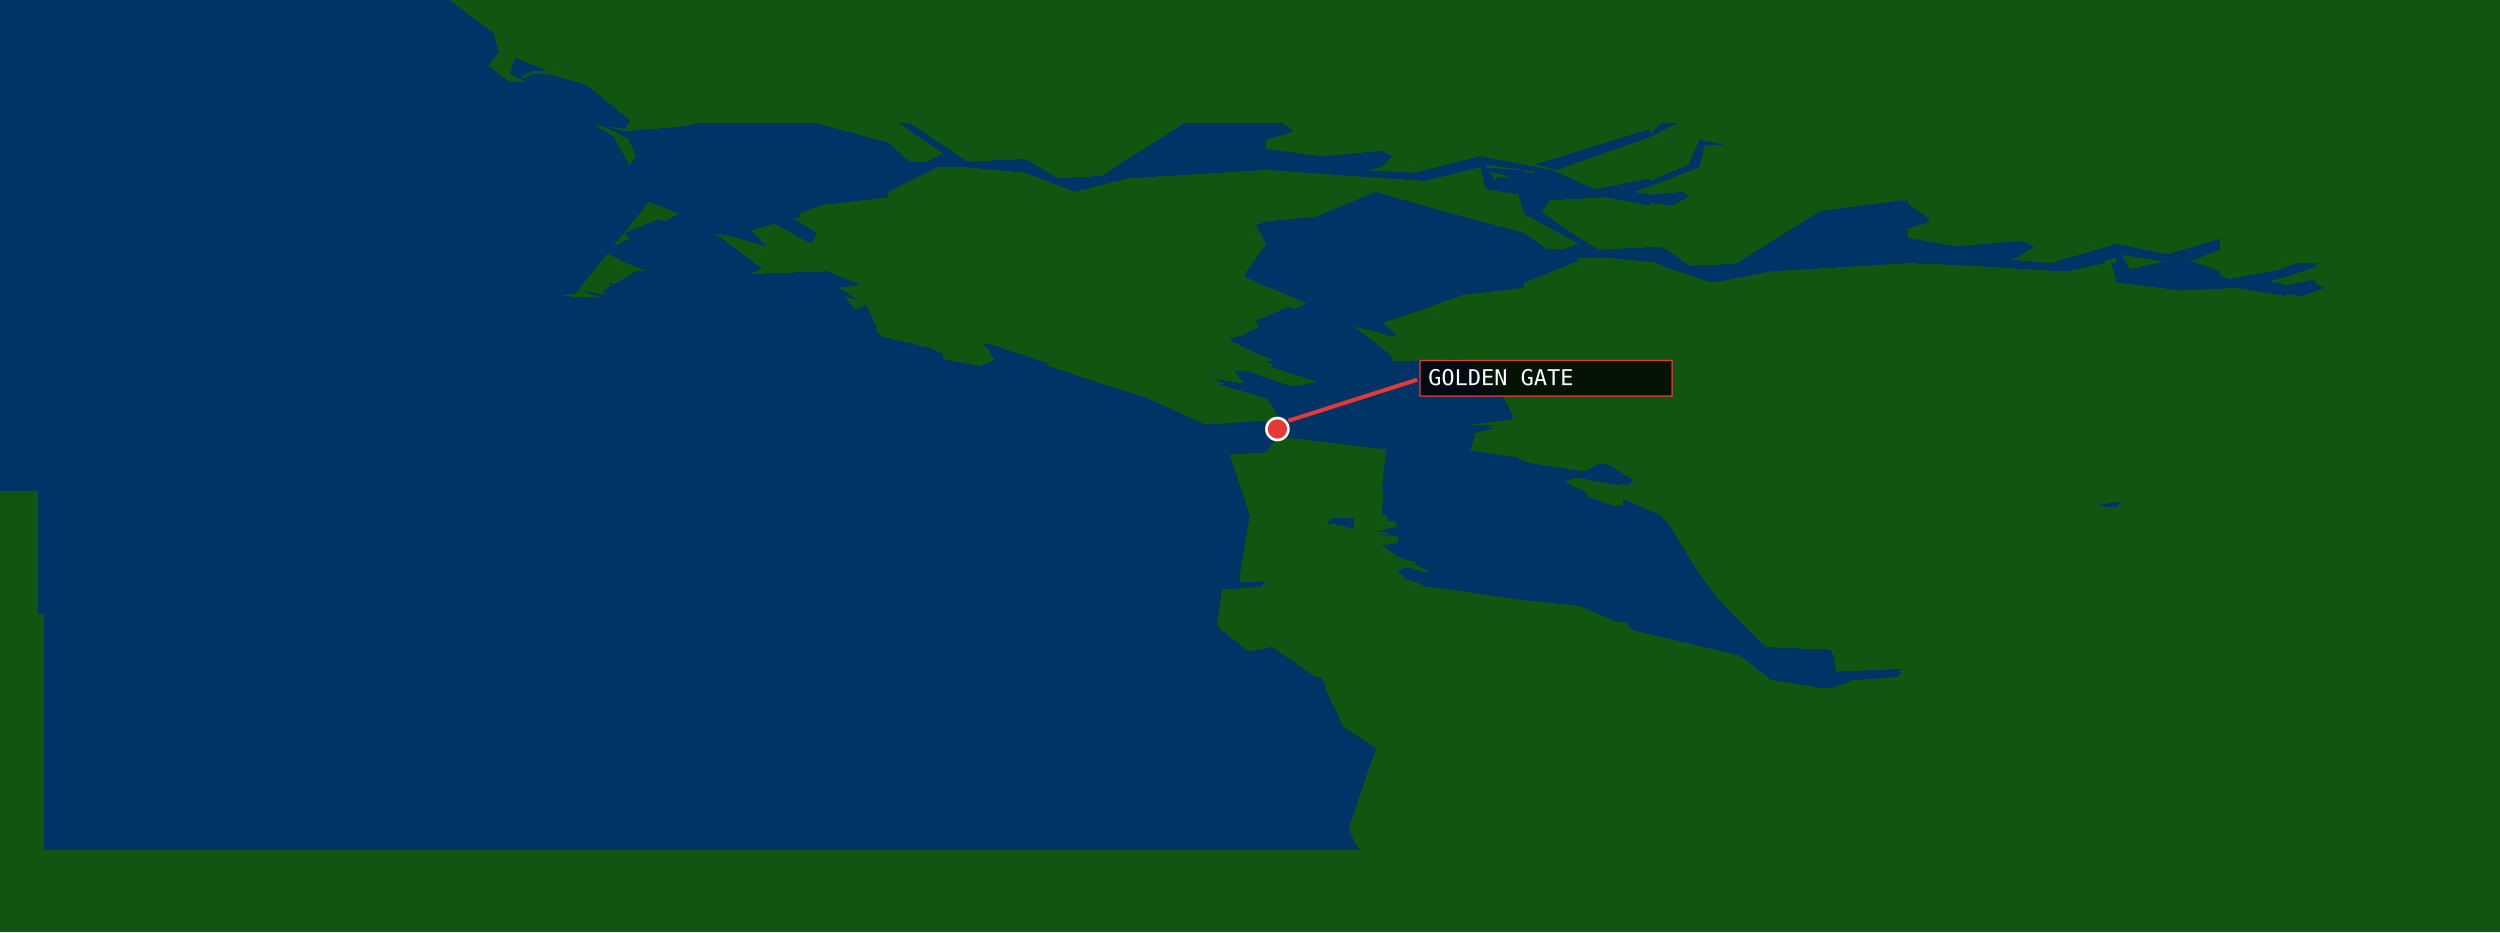
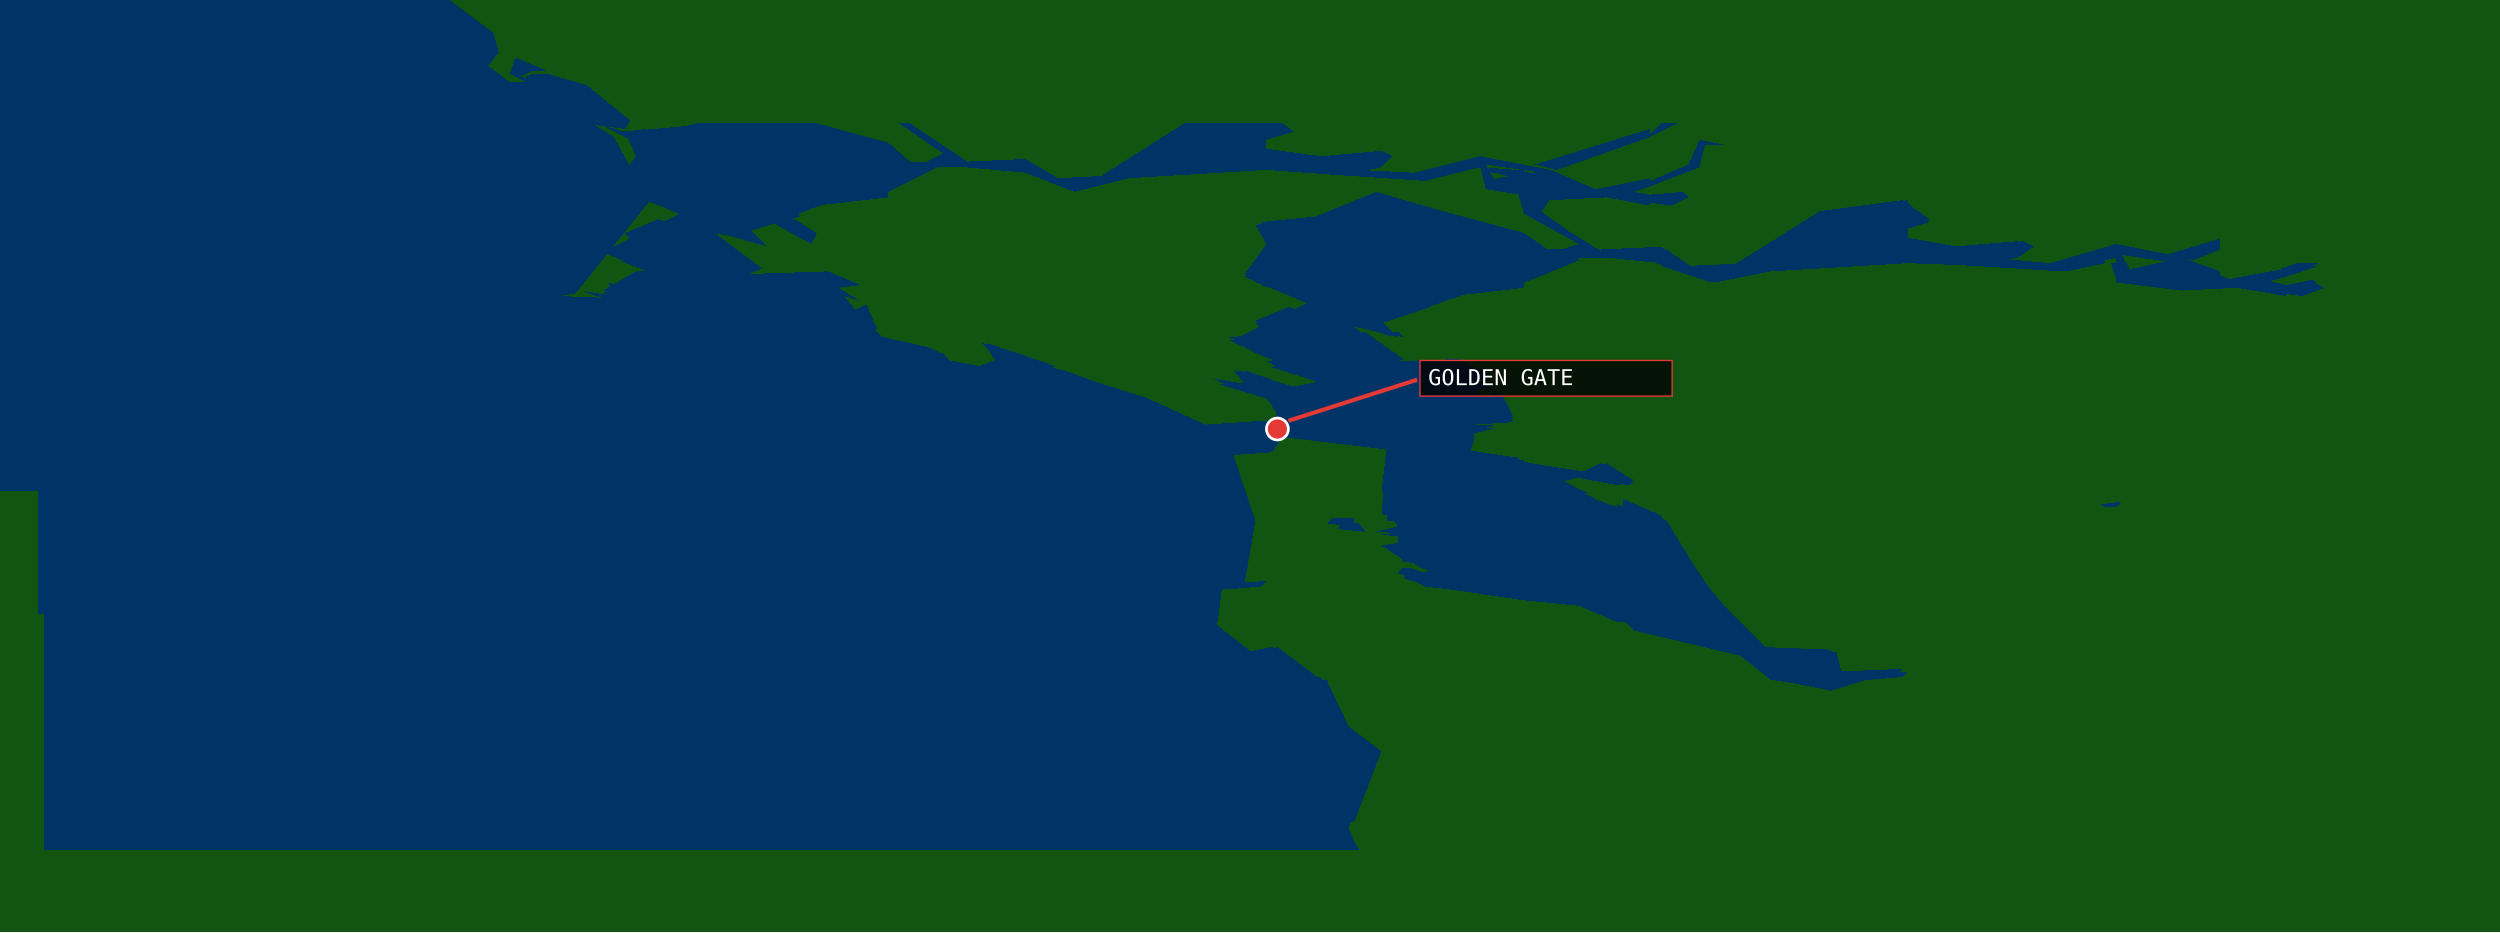
<svg xmlns="http://www.w3.org/2000/svg" width="912" height="340" viewBox="0 0 912 340" shape-rendering="crispEdges">
  <rect width="912" height="340" fill="#115511" />
  <g fill="#003366" stroke="none">
    <polygon points="138,0 228,72 194,111 234,111 238,100 438,159 446,179 0,179 0,0" />
    <polygon points="512,159 564,179 512,179" />
    <polygon points="502,72 458,103 502,117 564,95" />
    <polygon points="432,159 468,154 494,133 532,137 528,168 494,154 428,163" />
    <polygon points="480,109 450,124 484,139 508,130" />
    <polygon points="188,21 200,26 194,26 190,28 194,29 192,30 186,27" />
    <polygon points="132,11 180,12 182,19 178,24 186,30 192,30 224,50 230,61 238,68 236,71 132,71" />
    <polygon points="192,28 194,27 200,27 214,31 230,44 228,47 212,45 192,30" />
    <polygon points="220,46 228,48 236,47 236,52 246,54 240,56" />
    <polygon points="240,56 252,51 254,58 274,71 264,71" />
    <polygon points="554,62 554,71 550,69 552,65 540,61" />
    <polygon points="132,70 236,71 208,105 202,107 204,108 230,109 220,106 232,99 242,99 248,100 276,102 276,129 132,129" />
    <polygon points="248,82 246,91 254,89 246,98 254,98 256,94 258,98 266,99 242,99 232,91 240,91" />
    <polygon points="264,71 272,71 276,74 276,78" />
    <polygon points="276,102 312,114 318,122 340,127 342,129 274,129" />
    <polygon points="358,125 372,129 362,129" />
    <polygon points="276,74 280,78 284,78 284,80 288,80 298,85 294,88 276,78" />
    <polygon points="480,111 474,113 470,112 458,117 462,122 448,123 464,129 506,129 496,125" />
    <polygon points="462,89 518,103 520,111 502,117 508,122 496,118 484,116 480,111 454,100" />
    <polygon points="502,70 554,85 554,104 528,107 462,89 458,82 480,79" />
    <polygon points="132,128 276,128 276,179 132,179" />
    <polygon points="272,128 342,129 342,131 356,134 364,131 362,129 372,129 380,132 366,131 384,134 414,144 414,179 272,179" />
    <polygon points="414,144 438,155 468,153 460,164 444,165 450,179 410,179" />
    <polygon points="450,135 472,141 482,139 506,163 462,158 464,153 466,151 462,145 442,138 454,140" />
    <polygon points="454,127 506,129 502,132 532,131 542,136 536,137 544,142 536,141 484,140 462,132 466,131" />
    <polygon points="482,139 536,141 540,145 546,143 550,152 534,154 534,155 544,155 510,164 488,156" />
    <polygon points="506,162 528,159 536,158 534,165 554,168 554,179 504,179" />
    <polygon points="136,0 136,12 0,12 0,0" />
    <polygon points="164,0 180,12 136,12 134,0" />
    <polygon points="0,11 136,11 136,71 0,71" />
    <polygon points="554,62 558,63 554,69" />
    <polygon points="554,69 564,71 554,71" />
    <polygon points="0,70 136,70 136,129 0,129" />
    <polygon points="554,85 564,91 572,91 574,93 552,103" />
    <polygon points="554,71 564,71 560,78 586,93 574,93 570,91 576,89 558,78" />
    <polygon points="584,91 606,90 616,97 638,96 638,99 624,102 606,95 584,93" />
    <polygon points="634,96 638,94 638,97" />
    <polygon points="0,128 136,128 136,179 0,179" />
    <polygon points="552,168 578,172 584,170 594,174 592,176 574,173 564,176 550,176" />
    <polygon points="552,175 568,175 574,179 552,179" />
    <polygon points="338,131 438,160 452,190 434,229 468,248 16,260 16,131" />
    <polygon points="514,160 608,195 636,235 518,203" />
    <polygon points="434,160 468,155 496,134 534,138 530,169 496,155 430,164" />
    <polygon points="464,131 486,140 508,131 508,131" />
    <polygon points="16,236 468,248 496,276 482,307 486,310 16,310" />
    <polygon points="278,131 278,190 134,190 134,131" />
    <polygon points="342,131 342,131 344,132 358,135 366,132 364,131 374,131 382,134 368,132 384,135 416,145 416,190 274,190 274,131" />
    <polygon points="416,145 440,156 470,154 462,165 446,166 454,190 410,190" />
    <polygon points="452,136 474,143 484,140 506,164 464,159 466,154 468,152 464,146 444,140 456,141" />
    <polygon points="508,131 508,131 504,134 534,132 544,137 538,138 546,143 538,142 486,141 464,134 468,132 464,131" />
    <polygon points="484,140 538,142 542,146 548,144 552,153 536,155 536,156 546,156 512,165 490,157" />
    <polygon points="508,163 530,160 538,159 536,166 556,169 556,190 506,190" />
    <polygon points="134,188 278,188 278,248 134,248" />
    <polygon points="274,188 416,188 416,248 274,248" />
    <polygon points="412,188 454,190 452,214 444,214 442,228 454,238 464,236 480,248 412,248" />
    <polygon points="508,188 512,194 504,195 512,196 512,200 506,200 512,204 522,206 556,190" />
    <polygon points="520,204 518,207 524,209 522,210 514,209 512,211 522,214 556,219 556,190" />
    <polygon points="134,246 278,246 278,307 134,307" />
    <polygon points="274,246 416,246 416,307 274,307" />
    <polygon points="482,248 490,265 502,273 492,302 494,307 412,307 412,246" />
    <polygon points="138,131 138,131 16,131 16,131" />
    <polygon points="278,131 278,131 134,131 134,131" />
    <polygon points="342,131 342,131 276,131 276,131" />
    <polygon points="374,131 374,131 364,131 364,131" />
    <polygon points="466,131 466,131 508,131 508,131" />
    <polygon points="138,131 138,190 16,190 16,131" />
    <polygon points="554,169 580,173 586,171 596,175 594,177 576,174 566,177 552,177" />
    <polygon points="554,176 570,176 580,182 578,181 576,182 592,187 592,190 552,190" />
    <polygon points="592,187 594,186 594,184 608,190 592,190" />
    <polygon points="16,188 138,188 138,248 16,248" />
    <polygon points="552,188 608,190 624,216 602,227 592,227 576,221 556,219" />
    <polygon points="624,216 644,236 638,239 598,230 596,225" />
    <polygon points="634,237 644,236 654,237 654,248 648,248" />
    <polygon points="16,246 138,246 138,307 16,307" />
    <polygon points="648,248 654,248 654,249" />
    <polygon points="16,305 138,305 138,310 16,310" />
    <polygon points="134,305 278,305 278,310 134,310" />
    <polygon points="274,305 416,305 416,310 274,310" />
    <polygon points="494,307 496,310 412,310 412,305" />
    <polygon points="212,186 216,186 214,185" />
    <polygon points="216,186 218,184 214,185" />
    <polygon points="218,184 210,185 214,185" />
    <polygon points="210,185 212,186 214,185" />
    <polygon points="14,70 208,127 220,156 202,196 238,215 14,221" />
    <polygon points="282,127 376,161 402,202 286,169" />
    <polygon points="264,45 228,71 272,85 332,63 288,45" />
    <polygon points="202,127 238,122 264,101 302,105 298,135 264,122 198,131" />
    <polygon points="250,77 220,92 256,107 278,98" />
    <polygon points="14,209 238,215 246,224 14,224" />
    <polygon points="250,79 244,81 240,80 228,85 232,90 218,91 234,97 276,97 266,93" />
    <polygon points="232,57 288,71 292,79 274,84 280,90 266,86 254,84 250,79 224,68" />
    <polygon points="298,45 324,52 324,72 298,75 232,57 228,48 250,46 254,45" />
    <polygon points="324,52 332,59 342,59 342,61 322,71" />
    <polygon points="332,45 332,45 356,61 342,61 338,59 344,56 328,45 328,45" />
    <polygon points="352,59 374,58 386,65 406,64 412,65 392,70 374,63 352,61" />
    <polygon points="402,64 432,45 434,45 462,45 462,62 412,65" />
    <polygon points="468,45 472,48 462,51 462,45" />
    <polygon points="460,54 482,57 504,55 508,57 504,61 490,64 462,62" />
    <polygon points="496,62 516,63 540,57 566,62 562,63 542,60 546,67 542,69 540,61 520,66 490,64" />
    <polygon points="566,62 582,69 602,65 602,68 596,70 602,71 602,75 586,72 566,73 542,69 546,65" />
    <polygon points="602,47 560,60 568,62 602,50" />
    <polygon points="184,112 208,123 238,120 230,132 216,132 224,155 178,155" />
    <polygon points="222,103 242,109 252,107 276,131 232,126 234,121 236,119 232,113 212,106 224,108" />
    <polygon points="226,95 276,97 272,100 302,99 314,104 306,105 314,110 308,108 254,108 234,100 236,99" />
    <polygon points="252,107 308,108 312,113 316,111 320,120 304,122 304,123 314,123 282,132 260,124" />
    <polygon points="276,130 298,126 306,126 304,133 324,135 324,155 274,155" />
    <polygon points="322,135 346,139 354,137 362,141 360,143 342,140 332,143 320,143" />
    <polygon points="322,142 336,142 348,147 344,147 344,148 358,153 360,155 320,155" />
    <polygon points="358,153 360,152 360,150 374,155 358,155" />
    <polygon points="180,154 224,155 220,179 212,179 212,195 224,205 232,203 248,215 180,215" />
    <polygon points="276,154 280,160 274,161 282,162 280,166 274,166 282,170 292,172 324,155" />
    <polygon points="290,170 286,173 292,175 290,176 284,175 282,177 290,180 324,185 324,155" />
    <polygon points="320,154 374,155 390,182 368,194 358,194 342,188 324,185" />
    <polygon points="390,182 410,203 404,206 366,197 362,192" />
    <polygon points="400,204 410,203 436,205 438,213 462,212 460,214 448,215 414,215" />
    <polygon points="44,70 80,82 90,90 110,95 112,97 42,97" />
    <polygon points="128,93 142,97 132,97" />
    <polygon points="48,45 50,45 52,45 52,47 56,47 66,52 64,55 44,45 44,45" />
    <polygon points="606,45 602,49 602,50 612,45" />
    <polygon points="620,51 616,60 602,66 602,68 620,61 622,53 630,53" />
    <polygon points="602,71 614,70 616,72 610,75 602,74" />
    <polygon points="40,96 112,97 112,99 128,102 134,99 132,97 142,97 152,100 136,99 154,102 184,112 184,155 40,155" />
    <polygon points="40,154 184,154 184,215 40,215" />
    <polygon points="40,213 184,213 184,224 40,224" />
    <polygon points="250,215 254,224 180,224 180,213" />
    <polygon points="414,215 450,214 434,218" />
    <polygon points="256,158 264,159 260,158" />
    <polygon points="264,159 262,156 260,158" />
    <polygon points="262,156 258,156 260,158" />
    <polygon points="258,156 256,158 260,158" />
    <polygon points="728,95 750,96 768,92 768,96 754,99 722,97" />
    <polygon points="134,129 278,129 278,189 134,189" />
    <polygon points="134,187 278,187 278,240 134,240" />
    <polygon points="486,191 494,193 492,191" />
    <polygon points="494,193 494,189 492,191" />
    <polygon points="494,189 488,189 492,191" />
    <polygon points="488,189 486,191 492,191" />
    <polygon points="216,61 230,72 196,112 234,112 238,101 440,159 452,189 436,229 454,240 130,240 130,61" />
    <polygon points="512,159 610,194 636,235 518,202" />
    <polygon points="504,72 460,104 504,118 566,96" />
    <polygon points="436,159 470,154 496,135 534,138 530,168 496,154 432,163" />
    <polygon points="482,110 452,125 488,140 508,131" />
    <polygon points="130,239 144,240 130,240" />
    <polygon points="278,103 314,115 322,123 344,129 344,131 276,131" />
    <polygon points="362,126 376,131 366,131" />
    <polygon points="276,74 282,78 286,78 286,80 290,80 298,85 296,89 278,78" />
    <polygon points="482,112 476,114 472,113 460,118 464,123 448,124 466,131 508,131 498,126" />
    <polygon points="464,90 518,104 522,112 504,118 510,123 498,120 484,117 482,112 456,101" />
    <polygon points="504,71 556,85 556,105 530,108 464,90 460,82 482,79" />
    <polygon points="556,85 566,92 574,92 576,95 554,104" />
    <polygon points="556,71 566,72 562,78 588,94 576,94 572,92 578,90 558,78" />
    <polygon points="586,93 608,91 618,98 640,97 646,99 626,103 606,96 586,94" />
    <polygon points="634,98 666,78 696,73 696,96 646,99" />
    <polygon points="274,129 344,131 346,132 360,135 368,132 366,131 376,131 384,134 370,132 386,135 418,145 418,189 274,189" />
    <polygon points="418,145 440,155 470,153 462,164 448,165 454,189 412,189" />
    <polygon points="452,136 472,143 484,140 506,163 464,158 466,153 468,151 464,146 446,140 456,141" />
    <polygon points="456,128 508,131 504,134 534,132 544,138 538,138 546,143 538,142 486,141 464,134 466,132" />
    <polygon points="484,140 538,142 542,146 548,144 552,152 536,154 536,155 546,155 512,164 490,156" />
    <polygon points="508,162 530,159 538,158 536,165 556,168 556,189 506,189" />
    <polygon points="554,168 578,173 586,170 596,175 594,176 576,173 566,176 552,176" />
    <polygon points="554,175 570,175 580,181 578,180 576,181 592,186 592,189 552,189" />
    <polygon points="592,186 594,185 594,183 606,189 592,189" />
    <polygon points="274,187 418,187 418,240 274,240" />
    <polygon points="414,187 454,189 452,213 446,213 444,228 454,239 464,236 468,240 414,240" />
    <polygon points="508,187 512,193 504,194 512,195 512,199 506,199 512,203 522,205 556,189" />
    <polygon points="520,203 518,206 524,208 522,209 514,208 512,210 522,214 556,218 556,189" />
    <polygon points="552,187 606,189 624,215 602,227 592,227 576,221 556,218" />
    <polygon points="624,215 642,236 636,239 598,230 596,226" />
    <polygon points="634,237 642,236 668,238 670,240 638,240" />
    <polygon points="232,61 232,61 240,68 238,72 134,72 134,61" />
    <polygon points="258,61 276,72 264,72 248,61" />
    <polygon points="556,62 556,72 552,69 554,65 540,62" />
    <polygon points="554,62 558,63 556,69" />
    <polygon points="554,69 566,72 554,72" />
    <polygon points="134,70 238,72 210,107 204,108 206,109 232,111 222,107 234,101 244,100 250,101 278,103 278,131 134,131" />
    <polygon points="250,83 248,92 256,90 248,99 256,99 258,95 258,99 268,100 244,100 234,93 242,92" />
    <polygon points="264,71 274,72 278,75 278,78" />
    <polygon points="696,74 704,81 694,84" />
    <polygon points="694,87 714,90 738,88 742,90 736,94 722,97 696,96" />
    <polygon points="228,71 228,71 192,112 232,112 238,101 438,160 452,188 434,229 468,247 392,250 154,250 154,71" />
    <polygon points="512,160 606,194 634,234 516,201" />
    <polygon points="502,71 460,103 502,117 564,95" />
    <polygon points="434,160 468,154 494,134 532,138 528,168 494,154 430,162" />
    <polygon points="480,110 452,125 484,139 506,130" />
    <polygon points="154,239 468,247 470,250 154,250" />
    <polygon points="276,102 312,114 320,123 342,128 342,130 274,130" />
    <polygon points="360,125 374,130 364,130" />
    <polygon points="276,74 280,78 284,78 284,80 288,79 296,85 294,88 276,77" />
    <polygon points="480,111 474,114 472,113 460,118 464,123 448,123 466,130 506,130 496,126" />
    <polygon points="464,89 516,103 520,112 502,117 508,123 496,119 484,117 480,111 456,100" />
    <polygon points="504,71 554,85 554,104 528,108 464,89 460,81 480,79 500,71" />
    <polygon points="554,85 564,91 572,91 574,94 552,104" />
    <polygon points="554,71 564,71 560,77 586,94 574,94 570,91 576,89 556,78" />
    <polygon points="584,92 606,90 616,97 638,97 644,98 624,103 604,95 584,93" />
    <polygon points="632,97 664,77 694,73 694,95 644,98" />
    <polygon points="272,128 342,130 344,131 358,134 366,132 364,130 374,130 382,133 368,132 384,135 416,145 416,188 272,188" />
    <polygon points="416,145 440,156 470,153 462,163 446,164 454,188 410,188" />
    <polygon points="452,135 472,142 482,139 504,162 464,159 466,153 468,151 464,146 444,139 456,140" />
    <polygon points="456,127 506,130 502,133 532,132 542,137 536,138 544,142 536,141 484,140 464,133 466,131" />
    <polygon points="482,139 536,141 540,145 546,144 550,153 534,154 534,155 544,155 510,163 488,157" />
    <polygon points="506,161 528,159 536,159 534,164 554,167 554,188 504,188" />
    <polygon points="552,168 578,172 584,169 594,174 592,176 574,173 564,176 550,175" />
    <polygon points="552,175 568,175 578,180 576,180 574,180 590,185 590,188 550,188" />
    <polygon points="590,185 592,185 592,182 604,188 590,188" />
    <polygon points="272,186 416,186 416,247 272,247" />
    <polygon points="412,186 454,188 452,212 444,212 442,227 454,238 464,236 478,247 412,247" />
    <polygon points="506,187 510,192 502,194 510,194 510,198 504,199 510,203 520,204 554,188" />
    <polygon points="518,203 516,206 522,207 520,209 512,207 510,209 520,213 554,218 554,188" />
    <polygon points="550,186 604,188 622,215 600,226 590,226 574,220 554,218" />
    <polygon points="622,215 642,236 636,238 596,230 594,225" />
    <polygon points="632,237 642,236 666,237 670,245 694,244 692,246 678,247 646,247" />
    <polygon points="236,71 236,71 154,71 154,71" />
    <polygon points="274,71 274,71 262,71 262,71" />
    <polygon points="554,71 554,71 554,71" />
    <polygon points="562,71 564,71 554,71 554,71" />
    <polygon points="214,71 236,71 208,106 202,107 204,109 230,110 220,107 232,100 242,99 248,100 276,102 276,130 154,130 154,71" />
    <polygon points="248,82 246,91 254,89 246,99 254,99 256,94 256,99 266,100 242,100 232,92 240,92" />
    <polygon points="264,71 272,71 276,74 276,77 264,71" />
    <polygon points="694,73 702,80 694,83" />
    <polygon points="692,86 712,90 736,88 740,90 734,93 720,97 694,95" />
    <polygon points="726,94 748,96 772,89 792,93 792,95 774,93 778,100 772,102 772,94 752,99 720,97" />
    <polygon points="792,105 772,102 778,98 792,95" />
    <polygon points="792,93 790,93 792,93" />
    <polygon points="154,128 276,128 276,188 154,188" />
    <polygon points="154,186 276,186 276,247 154,247" />
    <polygon points="154,245 276,245 276,250 154,250" />
    <polygon points="272,245 416,245 416,250 272,250" />
    <polygon points="480,247 480,250 412,250 412,245" />
    <polygon points="646,247 682,246 670,250 658,250" />
    <polygon points="768,185 772,185 770,184" />
    <polygon points="772,185 774,183 770,184" />
    <polygon points="774,183 766,184 770,184" />
    <polygon points="766,184 768,185 770,184" />
    <polygon points="484,191 494,192 490,190" />
    <polygon points="494,192 492,189 490,190" />
    <polygon points="492,189 486,189 490,190" />
    <polygon points="486,189 484,191 490,190" />
    <polygon points="228,72 194,112 234,112 238,101 438,160 452,188 434,229 470,247 358,251 172,251 172,72" />
    <polygon points="512,160 608,194 634,234 516,201" />
    <polygon points="502,72 460,103 502,117 564,95 502,72" />
    <polygon points="434,160 470,154 494,134 534,138 530,168 494,154 430,162" />
    <polygon points="482,110 452,125 486,139 506,130" />
    <polygon points="172,240 470,247 472,251 172,251" />
    <polygon points="276,102 312,114 320,123 342,128 344,130 274,130" />
    <polygon points="360,125 374,130 364,130" />
    <polygon points="276,74 280,78 284,78 284,80 288,79 298,85 296,88 276,77" />
    <polygon points="482,111 476,114 472,113 460,118 464,123 450,124 466,130 506,130 496,126" />
    <polygon points="464,89 518,103 522,112 504,117 510,123 496,119 486,117 482,111 456,100" />
    <polygon points="508,72 554,85 554,104 528,108 464,89 460,81 482,79 498,72" />
    <polygon points="554,85 564,91 574,91 574,94 552,104" />
    <polygon points="564,72 562,77 586,94 574,94 570,91 576,89 558,78 554,72" />
    <polygon points="584,92 606,90 616,97 638,97 644,98 624,103 606,95 584,93" />
    <polygon points="634,97 664,77 694,73 694,95 644,98" />
    <polygon points="272,128 344,130 344,131 360,134 366,132 364,130 374,130 384,133 368,132 386,135 416,145 416,188 272,188" />
    <polygon points="416,145 440,156 470,153 462,163 448,164 456,188 410,188" />
    <polygon points="454,135 474,142 484,139 506,162 464,159 466,153 468,151 464,146 444,139 456,140" />
    <polygon points="458,127 506,130 502,133 532,132 544,137 536,138 544,142 538,141 486,140 466,133 468,131" />
    <polygon points="484,139 538,141 540,145 546,144 550,153 534,154 534,155 544,155 510,163 490,157" />
    <polygon points="506,161 528,159 536,159 534,164 554,167 554,188 504,188" />
    <polygon points="552,168 578,172 586,169 594,174 592,176 574,173 564,176 550,175" />
    <polygon points="552,175 568,175 580,180 576,180 576,180 590,185 592,188 550,188" />
    <polygon points="590,185 592,185 592,182 606,188 590,188" />
    <polygon points="272,186 416,186 416,247 272,247" />
    <polygon points="412,186 456,188 452,212 444,212 442,227 456,238 464,236 480,247 412,247" />
    <polygon points="506,187 510,192 504,194 510,194 510,198 504,199 510,203 522,204 554,188" />
    <polygon points="520,203 516,206 522,207 520,209 514,207 510,209 520,213 554,218 554,188" />
    <polygon points="550,186 606,188 622,215 600,226 590,226 574,220 554,218" />
    <polygon points="622,215 642,236 636,238 598,230 594,225" />
    <polygon points="632,237 642,236 668,237 670,245 694,244 692,246 680,247 646,247" />
    <polygon points="236,72 208,106 202,107 204,109 232,110 220,107 232,100 242,99 248,100 276,102 276,130 172,130 172,72" />
    <polygon points="248,82 246,91 254,89 246,99 254,99 256,94 258,99 266,100 244,100 232,92 240,92" />
    <polygon points="274,72 276,74 276,77 266,72" />
    <polygon points="694,73 704,80 694,83" />
    <polygon points="692,86 714,90 736,88 740,90 736,93 720,97 694,95" />
    <polygon points="726,94 748,96 772,89 796,94 794,96 774,93 778,100 774,102 772,94 752,99 720,97" />
    <polygon points="796,94 810,99 810,105 796,105 774,102 778,98" />
    <polygon points="810,87 790,93 800,95 810,91" />
    <polygon points="172,128 276,128 276,188 172,188" />
    <polygon points="172,186 276,186 276,247 172,247" />
    <polygon points="172,245 276,245 276,251 172,251" />
    <polygon points="272,245 416,245 416,251 272,251" />
    <polygon points="482,247 484,251 412,251 412,245" />
    <polygon points="646,247 682,246 668,251 664,251" />
    <polygon points="486,191 494,192 490,190" />
    <polygon points="494,192 492,189 490,190" />
    <polygon points="492,189 488,189 490,190" />
    <polygon points="488,189 486,191 490,190" />
+     <polygon points="304,121 442,161 454,190 438,230 472,248 194,256 194,121" />
+     <polygon points="514,161 610,196 636,235 518,203" />
+     <polygon points="438,161 472,155 498,135 536,138 532,170 498,155 432,164" />
+     <polygon points="464,121 454,125 490,140 512,131 498,121" />
+     <polygon points="194,241 472,248 498,276 488,300 194,300" />
+     <polygon points="274,129 346,131 346,132 362,135 368,133 366,131 376,131 386,134 370,133 388,135 418,146 418,190 274,190" />
+     <polygon points="418,146 442,157 472,154 464,165 450,166 458,190 412,190" />
+     <polygon points="456,136 476,143 486,140 510,164 466,159 468,154 470,152 466,146 446,140 458,141" />
+     <polygon points="458,128 510,131 506,134 534,133 544,138 538,139 546,143 538,142 488,141 468,134 470,132" />
+     <polygon points="486,140 538,142 542,146 548,144 552,154 536,155 536,156 546,156 512,165 492,158" />
+     <polygon points="510,163 530,160 538,160 536,166 556,169 556,190 508,190" />
+     <polygon points="554,170 580,174 588,171 596,176 594,177 576,174 566,177 552,177" />
+     <polygon points="554,176 570,176 582,182 578,182 578,182 592,187 594,190 552,190" />
+     <polygon points="592,187 594,186 594,184 608,190 592,190" />
+     <polygon points="274,188 418,188 418,248 274,248" />
+     <polygon points="414,188 458,190 454,213 446,213 444,228 458,239 466,236 482,248 414,248" />
+     <polygon points="510,188 512,194 508,195 512,196 512,200 508,200 512,205 524,206 556,190" />
+     <polygon points="520,204 518,207 524,209 522,210 514,209 512,210 522,214 556,218 556,190" />
+     <polygon points="552,188 608,190 624,216 602,227 592,227 576,221 556,218" />
+     <polygon points="624,216 644,237 638,239 600,230 596,226" />
+     <polygon points="634,238 644,237 670,238 672,246 696,245 694,247 682,248 648,248" />
+     <polygon points="274,246 418,246 418,300 274,300" />
+     <polygon points="484,248 492,265 504,274 494,300 414,300 414,246" />
+     <polygon points="648,248 684,247 668,252" />
+     <polygon points="278,121 278,131 194,131 194,121" />
+     <polygon points="320,121 322,123 344,129 346,131 276,131 278,121" />
+     <polygon points="362,126 376,131 366,131" />
+     <polygon points="464,121 466,123 452,124 468,131 510,131 500,127 492,121" />
+     <polygon points="510,121 512,123 502,121" />
+     <polygon points="194,129 278,129 278,190 194,190" />
+     <polygon points="194,188 278,188 278,248 194,248" />
+     <polygon points="194,246 278,246 278,300 194,300" />
+     <polygon points="488,193 498,194 494,192" />
+     <polygon points="498,194 496,191 494,192" />
+     <polygon points="496,191 490,190 494,192" />
+     <polygon points="490,190 488,193 494,192" />
    <polygon points="270,110 438,160 450,188 434,229 468,247 270,253" />
    <polygon points="512,160 606,194 632,234 516,201" />
    <polygon points="470,96 460,103 504,117 564,96" />
    <polygon points="434,160 468,154 494,134 534,138 530,169 494,154 428,163" />
    <polygon points="482,110 450,125 486,140 508,130" />
    <polygon points="270,242 468,247 494,275 270,275" />
    <polygon points="480,111 476,114 470,113 458,118 464,123 448,124 464,130 508,130 496,126" />
    <polygon points="486,96 518,103 522,112 504,117 510,123 496,119 484,117 480,111 454,101 458,96" />
    <polygon points="556,96 556,104 528,108 484,96" />
    <polygon points="572,96 552,104 554,96" />
    <polygon points="612,96 616,97 636,97 642,98 624,103 604,96" />
    <polygon points="632,97 634,96 686,96 642,98" />
    <polygon points="724,96 720,97 700,96" />
    <polygon points="742,96 748,96 748,96 794,96 792,96 790,96 774,96 776,100 772,102 770,96 764,96 752,99 720,97 722,96" />
    <polygon points="798,96 812,102 834,98 834,101 826,102 834,104 834,107 816,104 796,105 772,102 778,98 790,96" />
    <polygon points="416,145 438,156 470,153 462,164 446,165 454,188 408,188" />
    <polygon points="452,136 472,142 482,139 506,163 464,159 464,154 466,152 464,146 444,139 454,140" />
    <polygon points="456,127 508,130 504,133 534,132 544,137 536,138 546,142 538,141 486,141 464,133 466,132" />
    <polygon points="482,139 538,141 542,146 546,144 550,153 534,155 534,156 544,156 512,164 490,157" />
    <polygon points="508,162 528,159 538,159 534,165 556,169 556,188 504,188" />
    <polygon points="552,169 578,173 586,171 594,175 590,177 574,174 564,177 550,176" />
    <polygon points="552,176 568,176 580,181 578,181 576,182 588,186 590,188 550,188" />
    <polygon points="588,186 590,185 590,184 604,188 588,188" />
    <polygon points="410,186 454,188 450,212 442,212 442,227 454,238 464,236 478,247 410,247" />
    <polygon points="508,187 510,193 504,194 512,195 510,198 504,199 512,203 522,205 556,188" />
    <polygon points="520,203 516,206 522,207 520,209 514,208 512,210 520,213 556,218 556,188" />
    <polygon points="550,186 604,188 620,215 600,226 588,226 574,220 556,218" />
    <polygon points="620,215 640,236 634,238 596,230 592,225" />
    <polygon points="632,237 640,236 666,238 670,245 694,244 690,246 678,247 646,247" />
    <polygon points="276,102 312,114 320,123 340,128 342,130 272,130" />
    <polygon points="360,126 374,130 362,130" />
    <polygon points="838,96 832,98 834,101 846,96" />
    <polygon points="834,104 844,102 846,105 840,107 832,107" />
    <polygon points="270,128 342,130 342,131 358,135 364,132 362,130 374,130 382,133 368,132 384,135 416,145 416,188 270,188" />
    <polygon points="270,186 416,186 416,247 270,247" />
    <polygon points="270,245 416,245 416,275 270,275" />
    <polygon points="480,247 490,265 502,273 500,275 410,275 410,245" />
    <polygon points="646,247 680,246 664,251" />
    <polygon points="486,191 494,192 490,190" />
    <polygon points="494,192 494,189 490,190" />
    <polygon points="494,189 488,189 490,190" />
    <polygon points="488,189 486,191 490,190" />
    <polygon points="272,111 438,160 450,189 434,230 468,248 272,253" />
    <polygon points="512,160 606,194 634,235 516,202" />
    <polygon points="470,97 460,104 504,118 564,97" />
    <polygon points="434,160 468,155 496,134 534,138 530,170 496,155 430,164" />
    <polygon points="482,111 450,125 486,140 508,131" />
    <polygon points="272,243 468,248 496,276 496,276 272,276" />
    <polygon points="480,112 476,114 470,113 460,118 464,123 448,124 466,131 508,131 496,126" />
    <polygon points="488,97 518,104 522,112 504,118 510,123 496,119 484,117 480,112 454,101 458,97" />
    <polygon points="556,97 556,105 530,108 486,97" />
    <polygon points="570,97 554,104 554,97" />
    <polygon points="614,97 616,98 636,97 644,98 624,103 606,97" />
    <polygon points="632,98 634,97 676,97 644,98" />
    <polygon points="722,97 720,97 710,97" />
    <polygon points="774,97 776,100 772,103 772,97 762,97 752,99 720,97 722,97" />
    <polygon points="800,97 814,102 834,98 834,101 826,103 834,104 834,108 816,105 796,106 772,103 778,98 786,97" />
    <polygon points="416,145 438,156 470,154 462,165 446,166 454,189 408,189" />
    <polygon points="452,136 472,143 484,140 506,164 464,159 464,154 466,152 464,146 444,140 454,141" />
    <polygon points="456,128 508,131 504,134 534,132 544,137 536,138 546,143 538,142 486,141 464,134 466,132" />
    <polygon points="484,140 538,142 542,146 546,144 552,153 536,155 536,156 544,156 512,165 490,157" />
    <polygon points="508,163 530,160 538,159 534,166 556,169 556,189 506,189" />
    <polygon points="554,169 578,173 586,171 594,176 590,177 576,174 566,177 552,177" />
    <polygon points="554,176 568,176 580,182 578,181 576,182 590,186 590,189 552,189" />
    <polygon points="590,186 592,186 592,184 604,189 590,189" />
    <polygon points="412,187 454,189 450,213 442,213 442,228 454,238 464,236 478,248 412,248" />
    <polygon points="508,187 512,193 504,194 512,195 510,199 504,199 512,203 522,205 556,189" />
    <polygon points="520,203 516,206 522,208 520,209 514,208 512,210 520,214 556,218 556,189" />
    <polygon points="552,187 604,189 620,215 600,227 590,227 576,221 556,218" />
    <polygon points="620,215 640,236 634,239 596,230 592,226" />
    <polygon points="632,237 640,236 666,238 670,246 694,245 692,247 678,248 646,248" />
    <polygon points="276,103 312,115 320,123 342,128 342,131 274,131" />
    <polygon points="360,126 374,131 364,131" />
    <polygon points="838,97 832,99 834,101 846,97" />
    <polygon points="834,104 844,103 848,105 840,108 832,107" />
    <polygon points="272,129 342,131 342,132 358,135 364,132 364,131 374,131 382,134 368,132 384,135 416,145 416,189 272,189" />
    <polygon points="272,187 416,187 416,248 272,248" />
    <polygon points="272,246 416,246 416,276 272,276" />
    <polygon points="480,248 490,265 502,274 500,276 412,276 412,246" />
    <polygon points="646,248 680,247 666,251" />
    <polygon points="486,191 494,192 492,191" />
    <polygon points="494,192 494,189 492,191" />
    <polygon points="494,189 488,189 492,191" />
    <polygon points="488,189 486,191 492,191" />
  </g>
  <g shape-rendering="geometricPrecision" font-family="monospace">
    <line x1="466" y1="153" x2="466" y2="157" stroke="#880000" stroke-width="2" />
    <line x1="466" y1="160" x2="466" y2="156" stroke="#880000" stroke-width="2" />
    <circle cx="466" cy="156.5" r="4" fill="#e53935" stroke="#fff" stroke-width="1" />
    <path d="M 470 153.5 L 517 138.5" stroke="#e53935" stroke-width="1.5" />
    <rect x="518" y="131.5" width="92" height="13" fill="#000" fill-opacity=".78" stroke="#e53935" stroke-width=".5" />
    <text x="521" y="140.5" fill="#fff" font-size="8">GOLDEN GATE</text>
  </g>
</svg>
